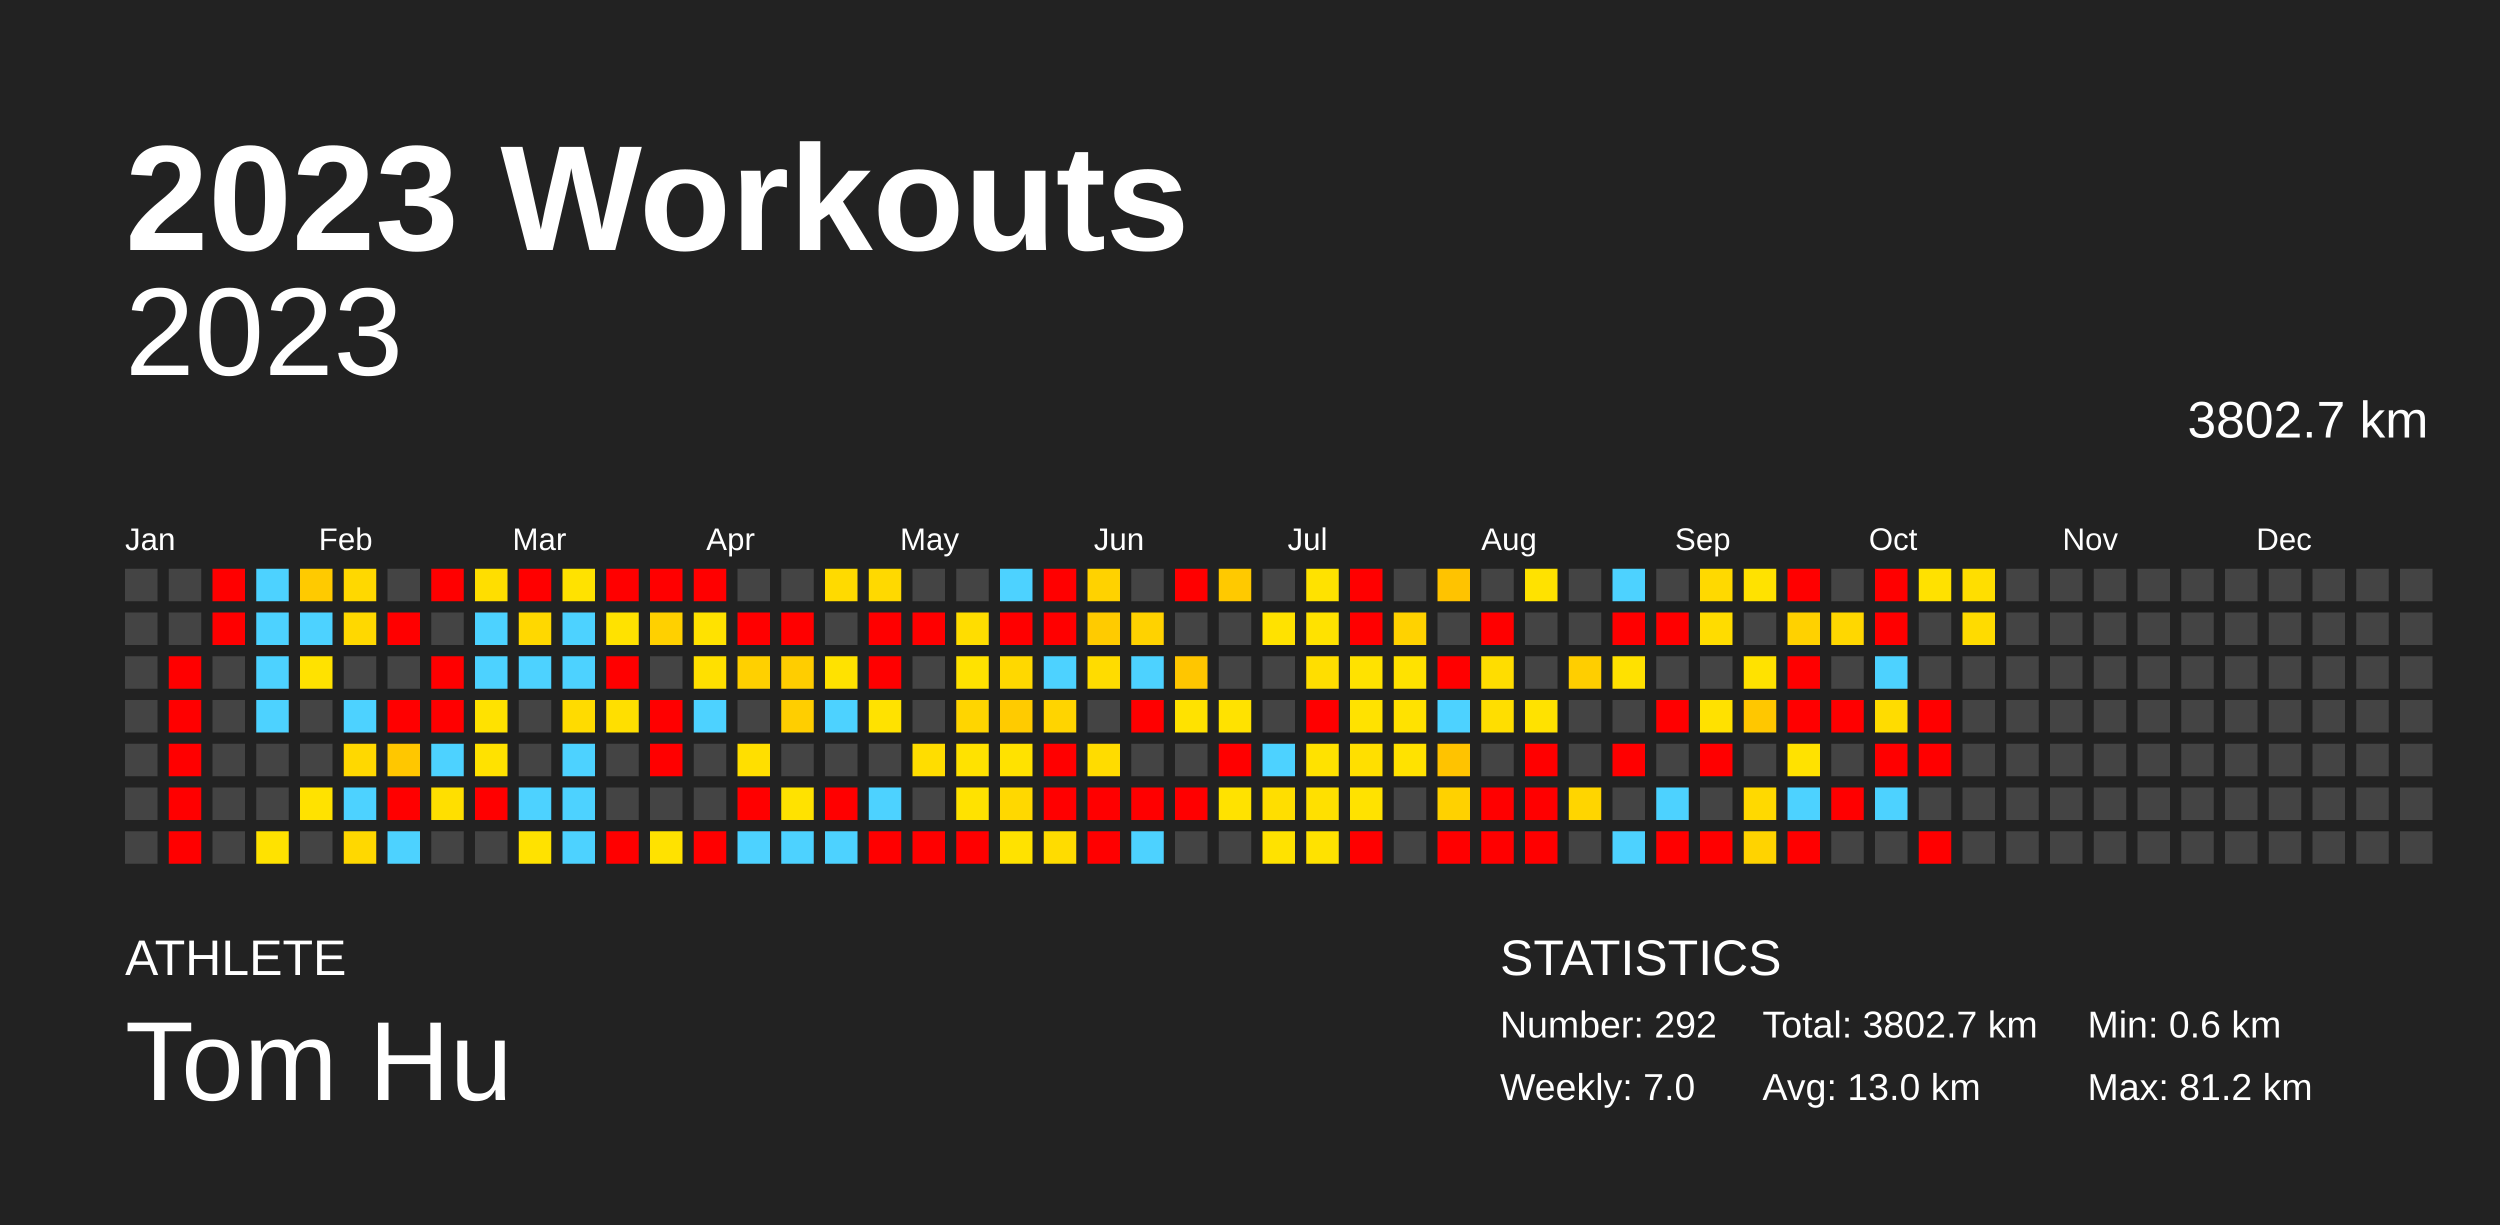
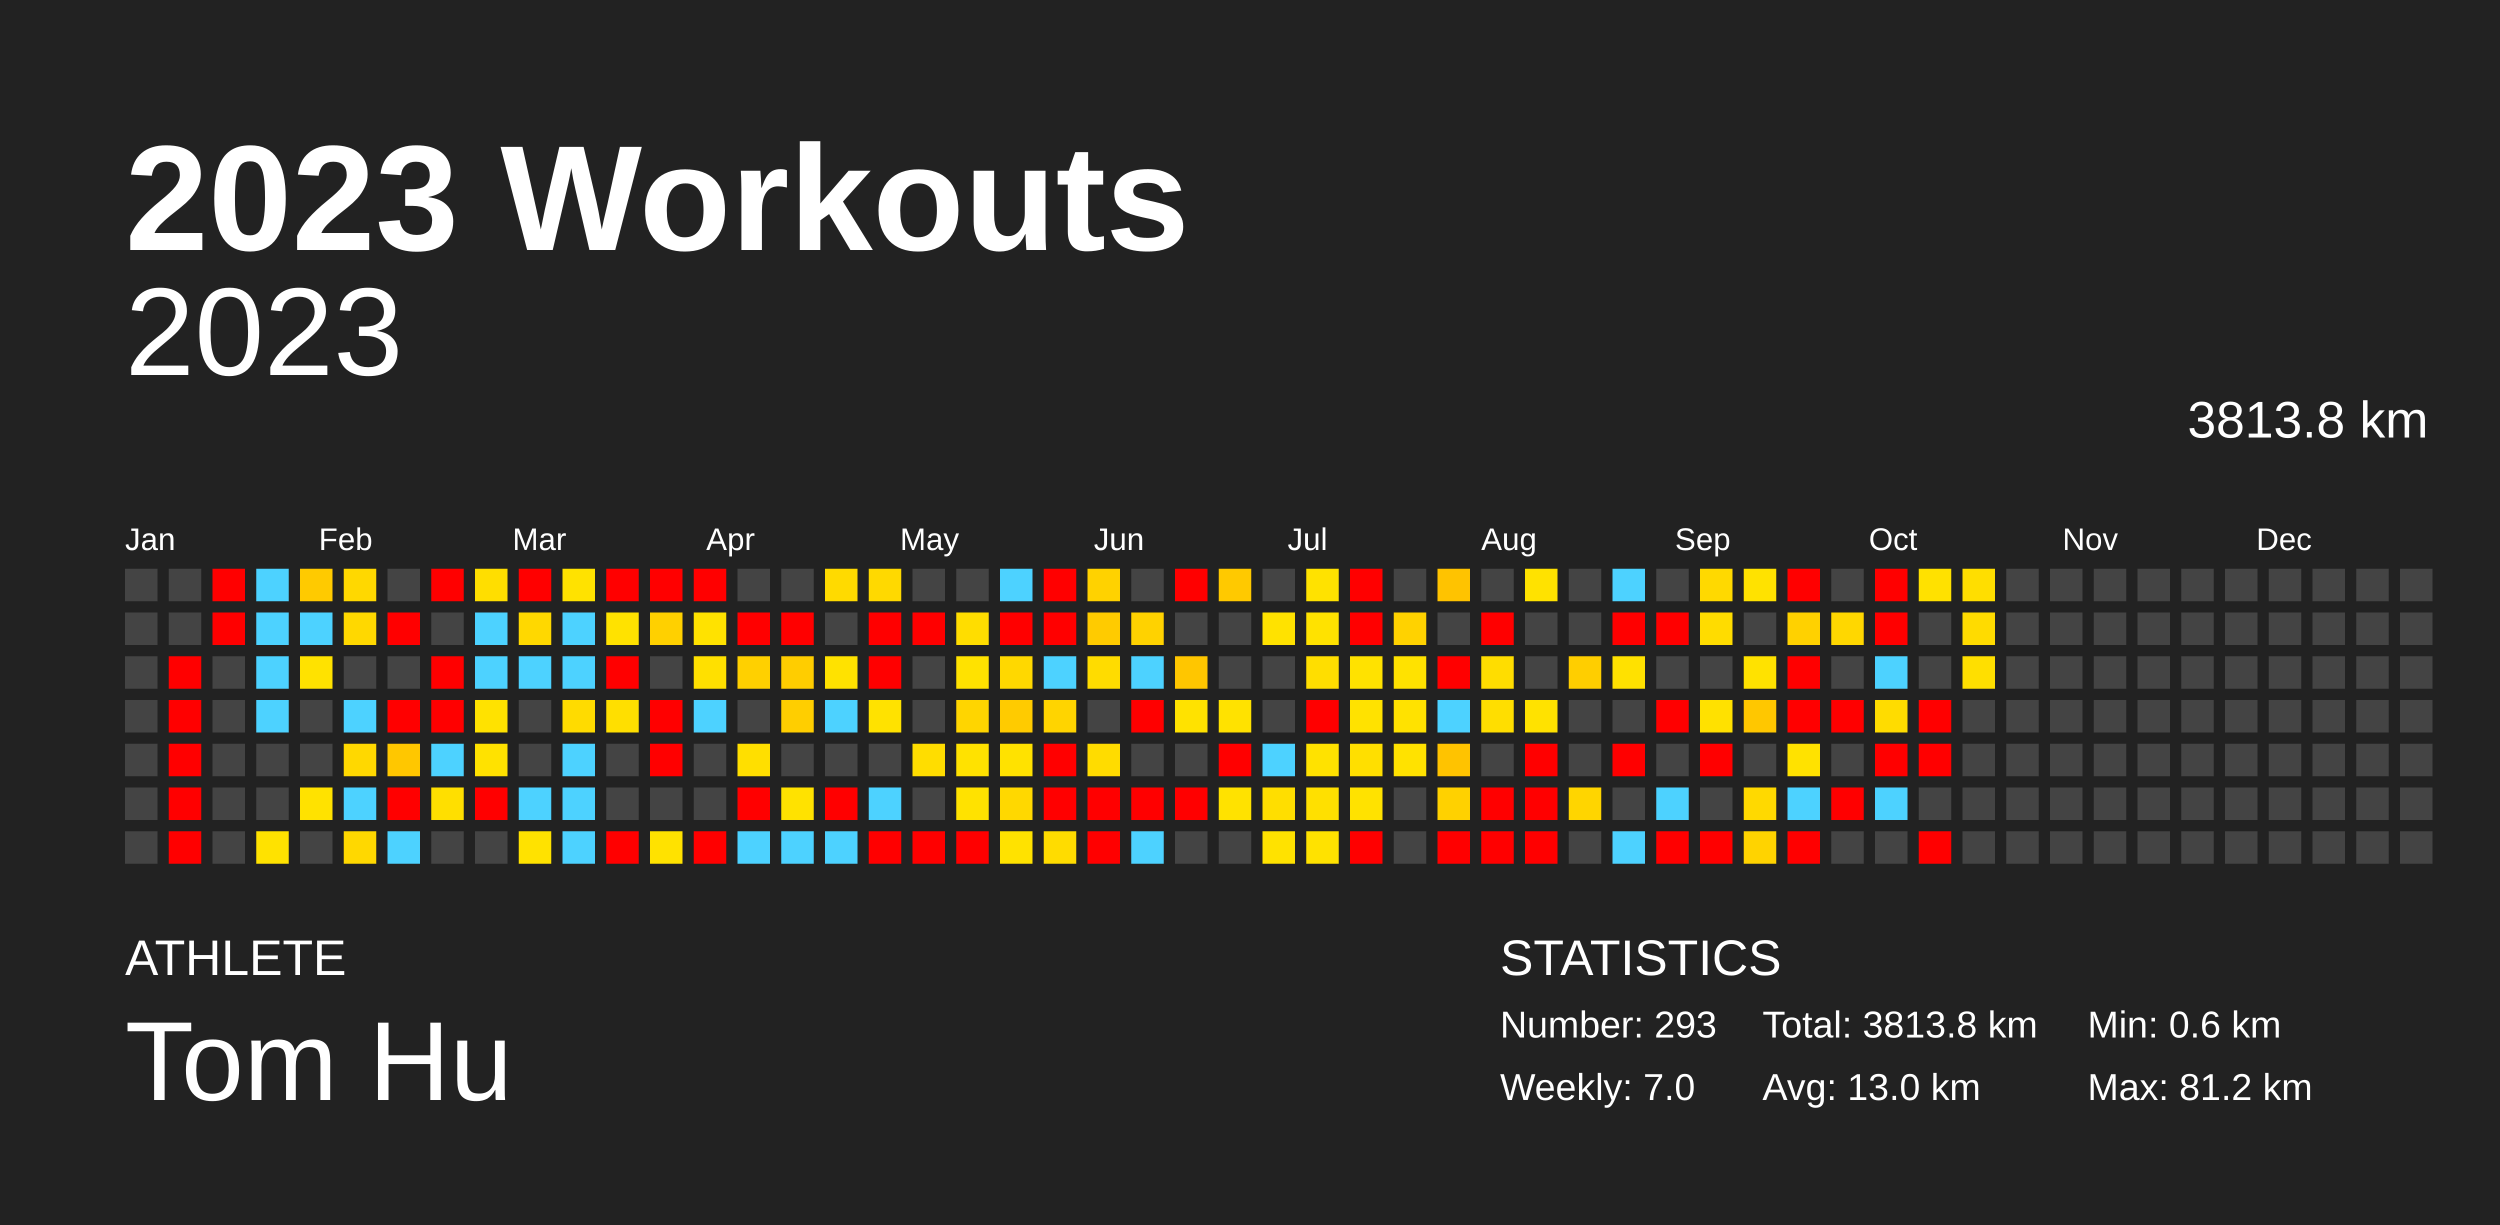
<svg xmlns="http://www.w3.org/2000/svg" baseProfile="full" height="98mm" version="1.1" viewBox="0,0,200,98" width="200mm">
  <defs />
  <rect fill="#222222" height="98" width="200" x="0" y="0" />
  <text fill="#FFFFFF" style="font-size:12px; font-family:Arial; font-weight:bold;" x="10" y="20">2023 Workouts</text>
  <text fill="#FFFFFF" style="font-size:4px; font-family:Arial" x="10" y="78">ATHLETE</text>
  <text fill="#FFFFFF" style="font-size:9px; font-family:Arial" x="10" y="88">Tom Hu</text>
  <text fill="#FFFFFF" style="font-size:4px; font-family:Arial" x="120" y="78">STATISTICS</text>
-   <text fill="#FFFFFF" style="font-size:3px; font-family:Arial" x="120" y="83">Number: 292</text>
+   <text fill="#FFFFFF" style="font-size:3px; font-family:Arial" x="120" y="83">Number: 293</text>
  <text fill="#FFFFFF" style="font-size:3px; font-family:Arial" x="120" y="88">Weekly: 7.0</text>
-   <text fill="#FFFFFF" style="font-size:3px; font-family:Arial" x="141" y="83">Total: 3802.7 km</text>
+   <text fill="#FFFFFF" style="font-size:3px; font-family:Arial" x="141" y="83">Total: 3813.8 km</text>
  <text fill="#FFFFFF" style="font-size:3px; font-family:Arial" x="141" y="88">Avg: 13.0 km</text>
  <text fill="#FFFFFF" style="font-size:3px; font-family:Arial" x="167" y="83">Min: 0.6 km</text>
  <text fill="#FFFFFF" style="font-size:3px; font-family:Arial" x="167" y="88">Max: 81.2 km</text>
  <text alignment-baseline="hanging" fill="#FFFFFF" style="font-size:10.0px; font-family:Arial;" x="10" y="30">2023</text>
-   <text alignment-baseline="hanging" fill="#FFFFFF" style="font-size:4.125px; font-family:Arial;" x="175" y="35">3802.7 km</text>
+   <text alignment-baseline="hanging" fill="#FFFFFF" style="font-size:4.125px; font-family:Arial;" x="175" y="35">3813.8 km</text>
  <text fill="#FFFFFF" style="font-size:2.5px; font-family:Arial" x="10.0" y="44">Jan</text>
  <text fill="#FFFFFF" style="font-size:2.5px; font-family:Arial" x="25.5" y="44">Feb</text>
  <text fill="#FFFFFF" style="font-size:2.5px; font-family:Arial" x="41.0" y="44">Mar</text>
  <text fill="#FFFFFF" style="font-size:2.5px; font-family:Arial" x="56.5" y="44">Apr</text>
  <text fill="#FFFFFF" style="font-size:2.5px; font-family:Arial" x="72.0" y="44">May</text>
  <text fill="#FFFFFF" style="font-size:2.5px; font-family:Arial" x="87.5" y="44">Jun</text>
  <text fill="#FFFFFF" style="font-size:2.5px; font-family:Arial" x="103.0" y="44">Jul</text>
  <text fill="#FFFFFF" style="font-size:2.5px; font-family:Arial" x="118.5" y="44">Aug</text>
  <text fill="#FFFFFF" style="font-size:2.5px; font-family:Arial" x="134.0" y="44">Sep</text>
  <text fill="#FFFFFF" style="font-size:2.5px; font-family:Arial" x="149.5" y="44">Oct</text>
  <text fill="#FFFFFF" style="font-size:2.5px; font-family:Arial" x="165.0" y="44">Nov</text>
  <text fill="#FFFFFF" style="font-size:2.5px; font-family:Arial" x="180.5" y="44">Dec</text>
  <rect fill="#444444" height="2.6" width="2.6" x="10.0" y="45.5" />
  <rect fill="#444444" height="2.6" width="2.6" x="10.0" y="49.0" />
  <rect fill="#444444" height="2.6" width="2.6" x="10.0" y="52.5" />
  <rect fill="#444444" height="2.6" width="2.6" x="10.0" y="56.0" />
  <rect fill="#444444" height="2.6" width="2.6" x="10.0" y="59.5" />
  <rect fill="#444444" height="2.6" width="2.6" x="10.0" y="63.0" />
  <rect fill="#444444" height="2.6" width="2.6" x="10.0" y="66.5" />
  <rect fill="#444444" height="2.6" width="2.6" x="13.5" y="45.5" />
  <rect fill="#444444" height="2.6" width="2.6" x="13.5" y="49.0" />
  <rect fill="red" height="2.6" width="2.6" x="13.5" y="52.5" />
  <rect fill="red" height="2.6" width="2.6" x="13.5" y="56.0" />
  <rect fill="red" height="2.6" width="2.6" x="13.5" y="59.5" />
  <rect fill="red" height="2.6" width="2.6" x="13.5" y="63.0" />
  <rect fill="red" height="2.6" width="2.6" x="13.5" y="66.5" />
  <rect fill="red" height="2.6" width="2.6" x="17.0" y="45.5" />
  <rect fill="red" height="2.6" width="2.6" x="17.0" y="49.0" />
  <rect fill="#444444" height="2.6" width="2.6" x="17.0" y="52.5" />
  <rect fill="#444444" height="2.6" width="2.6" x="17.0" y="56.0" />
  <rect fill="#444444" height="2.6" width="2.6" x="17.0" y="59.5" />
  <rect fill="#444444" height="2.6" width="2.6" x="17.0" y="63.0" />
  <rect fill="#444444" height="2.6" width="2.6" x="17.0" y="66.5" />
  <rect fill="#4dd2ff" height="2.6" width="2.6" x="20.5" y="45.5" />
  <rect fill="#4dd2ff" height="2.6" width="2.6" x="20.5" y="49.0" />
  <rect fill="#4dd2ff" height="2.6" width="2.6" x="20.5" y="52.5" />
  <rect fill="#4dd2ff" height="2.6" width="2.6" x="20.5" y="56.0" />
  <rect fill="#444444" height="2.6" width="2.6" x="20.5" y="59.5" />
  <rect fill="#444444" height="2.6" width="2.6" x="20.5" y="63.0" />
  <rect fill="#ffe200" height="2.6" width="2.6" x="20.5" y="66.5" />
  <rect fill="#ffca00" height="2.6" width="2.6" x="24.0" y="45.5" />
  <rect fill="#4dd2ff" height="2.6" width="2.6" x="24.0" y="49.0" />
  <rect fill="#ffe200" height="2.6" width="2.6" x="24.0" y="52.5" />
  <rect fill="#444444" height="2.6" width="2.6" x="24.0" y="56.0" />
  <rect fill="#444444" height="2.6" width="2.6" x="24.0" y="59.5" />
  <rect fill="#ffe200" height="2.6" width="2.6" x="24.0" y="63.0" />
  <rect fill="#444444" height="2.6" width="2.6" x="24.0" y="66.5" />
  <rect fill="#ffd800" height="2.6" width="2.6" x="27.5" y="45.5" />
  <rect fill="#ffd800" height="2.6" width="2.6" x="27.5" y="49.0" />
  <rect fill="#444444" height="2.6" width="2.6" x="27.5" y="52.5" />
  <rect fill="#4dd2ff" height="2.6" width="2.6" x="27.5" y="56.0" />
  <rect fill="#ffd800" height="2.6" width="2.6" x="27.5" y="59.5" />
  <rect fill="#4dd2ff" height="2.6" width="2.6" x="27.5" y="63.0" />
  <rect fill="#ffd800" height="2.6" width="2.6" x="27.5" y="66.5" />
  <rect fill="#444444" height="2.6" width="2.6" x="31.0" y="45.5" />
  <rect fill="red" height="2.6" width="2.6" x="31.0" y="49.0" />
  <rect fill="#444444" height="2.6" width="2.6" x="31.0" y="52.5" />
  <rect fill="red" height="2.6" width="2.6" x="31.0" y="56.0" />
  <rect fill="#ffc700" height="2.6" width="2.6" x="31.0" y="59.5" />
  <rect fill="red" height="2.6" width="2.6" x="31.0" y="63.0" />
  <rect fill="#4dd2ff" height="2.6" width="2.6" x="31.0" y="66.5" />
  <rect fill="red" height="2.6" width="2.6" x="34.5" y="45.5" />
  <rect fill="#444444" height="2.6" width="2.6" x="34.5" y="49.0" />
  <rect fill="red" height="2.6" width="2.6" x="34.5" y="52.5" />
  <rect fill="red" height="2.6" width="2.6" x="34.5" y="56.0" />
  <rect fill="#4dd2ff" height="2.6" width="2.6" x="34.5" y="59.5" />
  <rect fill="#ffdf00" height="2.6" width="2.6" x="34.5" y="63.0" />
  <rect fill="#444444" height="2.6" width="2.6" x="34.5" y="66.5" />
  <rect fill="#ffde00" height="2.6" width="2.6" x="38.0" y="45.5" />
  <rect fill="#4dd2ff" height="2.6" width="2.6" x="38.0" y="49.0" />
  <rect fill="#4dd2ff" height="2.6" width="2.6" x="38.0" y="52.5" />
  <rect fill="#ffe200" height="2.6" width="2.6" x="38.0" y="56.0" />
  <rect fill="#ffe200" height="2.6" width="2.6" x="38.0" y="59.5" />
  <rect fill="red" height="2.6" width="2.6" x="38.0" y="63.0" />
  <rect fill="#444444" height="2.6" width="2.6" x="38.0" y="66.5" />
  <rect fill="red" height="2.6" width="2.6" x="41.5" y="45.5" />
  <rect fill="#ffd800" height="2.6" width="2.6" x="41.5" y="49.0" />
  <rect fill="#4dd2ff" height="2.6" width="2.6" x="41.5" y="52.5" />
  <rect fill="#444444" height="2.6" width="2.6" x="41.5" y="56.0" />
  <rect fill="#444444" height="2.6" width="2.6" x="41.5" y="59.5" />
  <rect fill="#4dd2ff" height="2.6" width="2.6" x="41.5" y="63.0" />
  <rect fill="#ffe200" height="2.6" width="2.6" x="41.5" y="66.5" />
  <rect fill="#ffe200" height="2.6" width="2.6" x="45.0" y="45.5" />
  <rect fill="#4dd2ff" height="2.6" width="2.6" x="45.0" y="49.0" />
  <rect fill="#4dd2ff" height="2.6" width="2.6" x="45.0" y="52.5" />
  <rect fill="#ffdb00" height="2.6" width="2.6" x="45.0" y="56.0" />
  <rect fill="#4dd2ff" height="2.6" width="2.6" x="45.0" y="59.5" />
  <rect fill="#4dd2ff" height="2.6" width="2.6" x="45.0" y="63.0" />
  <rect fill="#4dd2ff" height="2.6" width="2.6" x="45.0" y="66.5" />
  <rect fill="red" height="2.6" width="2.6" x="48.5" y="45.5" />
  <rect fill="#ffe200" height="2.6" width="2.6" x="48.5" y="49.0" />
  <rect fill="red" height="2.6" width="2.6" x="48.5" y="52.5" />
  <rect fill="#ffdf00" height="2.6" width="2.6" x="48.5" y="56.0" />
  <rect fill="#444444" height="2.6" width="2.6" x="48.5" y="59.5" />
  <rect fill="#444444" height="2.6" width="2.6" x="48.5" y="63.0" />
  <rect fill="red" height="2.6" width="2.6" x="48.5" y="66.5" />
  <rect fill="red" height="2.6" width="2.6" x="52.0" y="45.5" />
  <rect fill="#ffd000" height="2.6" width="2.6" x="52.0" y="49.0" />
  <rect fill="#444444" height="2.6" width="2.6" x="52.0" y="52.5" />
  <rect fill="red" height="2.6" width="2.6" x="52.0" y="56.0" />
  <rect fill="red" height="2.6" width="2.6" x="52.0" y="59.5" />
  <rect fill="#444444" height="2.6" width="2.6" x="52.0" y="63.0" />
  <rect fill="#ffe200" height="2.6" width="2.6" x="52.0" y="66.5" />
  <rect fill="red" height="2.6" width="2.6" x="55.5" y="45.5" />
  <rect fill="#ffe200" height="2.6" width="2.6" x="55.5" y="49.0" />
  <rect fill="#ffe000" height="2.6" width="2.6" x="55.5" y="52.5" />
  <rect fill="#4dd2ff" height="2.6" width="2.6" x="55.5" y="56.0" />
  <rect fill="#444444" height="2.6" width="2.6" x="55.5" y="59.5" />
  <rect fill="#444444" height="2.6" width="2.6" x="55.5" y="63.0" />
  <rect fill="red" height="2.6" width="2.6" x="55.5" y="66.5" />
  <rect fill="#444444" height="2.6" width="2.6" x="59.0" y="45.5" />
  <rect fill="red" height="2.6" width="2.6" x="59.0" y="49.0" />
  <rect fill="#ffd000" height="2.6" width="2.6" x="59.0" y="52.5" />
  <rect fill="#444444" height="2.6" width="2.6" x="59.0" y="56.0" />
  <rect fill="#ffdf00" height="2.6" width="2.6" x="59.0" y="59.5" />
  <rect fill="red" height="2.6" width="2.6" x="59.0" y="63.0" />
  <rect fill="#4dd2ff" height="2.6" width="2.6" x="59.0" y="66.5" />
  <rect fill="#444444" height="2.6" width="2.6" x="62.5" y="45.5" />
  <rect fill="red" height="2.6" width="2.6" x="62.5" y="49.0" />
  <rect fill="#ffcd00" height="2.6" width="2.6" x="62.5" y="52.5" />
  <rect fill="#ffce00" height="2.6" width="2.6" x="62.5" y="56.0" />
  <rect fill="#444444" height="2.6" width="2.6" x="62.5" y="59.5" />
  <rect fill="#ffe200" height="2.6" width="2.6" x="62.5" y="63.0" />
  <rect fill="#4dd2ff" height="2.6" width="2.6" x="62.5" y="66.5" />
  <rect fill="#ffda00" height="2.6" width="2.6" x="66.0" y="45.5" />
  <rect fill="#444444" height="2.6" width="2.6" x="66.0" y="49.0" />
  <rect fill="#ffe200" height="2.6" width="2.6" x="66.0" y="52.5" />
  <rect fill="#4dd2ff" height="2.6" width="2.6" x="66.0" y="56.0" />
  <rect fill="#444444" height="2.6" width="2.6" x="66.0" y="59.5" />
  <rect fill="red" height="2.6" width="2.6" x="66.0" y="63.0" />
  <rect fill="#4dd2ff" height="2.6" width="2.6" x="66.0" y="66.5" />
  <rect fill="#ffd900" height="2.6" width="2.6" x="69.5" y="45.5" />
  <rect fill="red" height="2.6" width="2.6" x="69.5" y="49.0" />
  <rect fill="red" height="2.6" width="2.6" x="69.5" y="52.5" />
  <rect fill="#ffe200" height="2.6" width="2.6" x="69.5" y="56.0" />
  <rect fill="#444444" height="2.6" width="2.6" x="69.5" y="59.5" />
  <rect fill="#4dd2ff" height="2.6" width="2.6" x="69.5" y="63.0" />
  <rect fill="red" height="2.6" width="2.6" x="69.5" y="66.5" />
  <rect fill="#444444" height="2.6" width="2.6" x="73.0" y="45.5" />
  <rect fill="red" height="2.6" width="2.6" x="73.0" y="49.0" />
  <rect fill="#444444" height="2.6" width="2.6" x="73.0" y="52.5" />
  <rect fill="#444444" height="2.6" width="2.6" x="73.0" y="56.0" />
  <rect fill="#ffdd00" height="2.6" width="2.6" x="73.0" y="59.5" />
  <rect fill="#444444" height="2.6" width="2.6" x="73.0" y="63.0" />
  <rect fill="red" height="2.6" width="2.6" x="73.0" y="66.5" />
  <rect fill="#444444" height="2.6" width="2.6" x="76.5" y="45.5" />
  <rect fill="#ffdd00" height="2.6" width="2.6" x="76.5" y="49.0" />
  <rect fill="#ffe200" height="2.6" width="2.6" x="76.5" y="52.5" />
  <rect fill="#ffd500" height="2.6" width="2.6" x="76.5" y="56.0" />
  <rect fill="#ffe200" height="2.6" width="2.6" x="76.5" y="59.5" />
  <rect fill="#ffe200" height="2.6" width="2.6" x="76.5" y="63.0" />
  <rect fill="red" height="2.6" width="2.6" x="76.5" y="66.5" />
  <rect fill="#4dd2ff" height="2.6" width="2.6" x="80.0" y="45.5" />
  <rect fill="red" height="2.6" width="2.6" x="80.0" y="49.0" />
  <rect fill="#ffd800" height="2.6" width="2.6" x="80.0" y="52.5" />
  <rect fill="#ffcb00" height="2.6" width="2.6" x="80.0" y="56.0" />
  <rect fill="#ffe200" height="2.6" width="2.6" x="80.0" y="59.5" />
  <rect fill="#ffd800" height="2.6" width="2.6" x="80.0" y="63.0" />
  <rect fill="#ffe200" height="2.6" width="2.6" x="80.0" y="66.5" />
  <rect fill="red" height="2.6" width="2.6" x="83.5" y="45.5" />
  <rect fill="red" height="2.6" width="2.6" x="83.5" y="49.0" />
  <rect fill="#4dd2ff" height="2.6" width="2.6" x="83.5" y="52.5" />
  <rect fill="#ffd400" height="2.6" width="2.6" x="83.5" y="56.0" />
  <rect fill="red" height="2.6" width="2.6" x="83.5" y="59.5" />
  <rect fill="red" height="2.6" width="2.6" x="83.5" y="63.0" />
  <rect fill="#ffdc00" height="2.6" width="2.6" x="83.5" y="66.5" />
  <rect fill="#ffd200" height="2.6" width="2.6" x="87.0" y="45.5" />
  <rect fill="#ffcb00" height="2.6" width="2.6" x="87.0" y="49.0" />
  <rect fill="#ffdc00" height="2.6" width="2.6" x="87.0" y="52.5" />
  <rect fill="#444444" height="2.6" width="2.6" x="87.0" y="56.0" />
  <rect fill="#ffdc00" height="2.6" width="2.6" x="87.0" y="59.5" />
  <rect fill="red" height="2.6" width="2.6" x="87.0" y="63.0" />
  <rect fill="red" height="2.6" width="2.6" x="87.0" y="66.5" />
  <rect fill="#444444" height="2.6" width="2.6" x="90.5" y="45.5" />
  <rect fill="#ffd200" height="2.6" width="2.6" x="90.5" y="49.0" />
  <rect fill="#4dd2ff" height="2.6" width="2.6" x="90.5" y="52.5" />
  <rect fill="red" height="2.6" width="2.6" x="90.5" y="56.0" />
  <rect fill="#444444" height="2.6" width="2.6" x="90.5" y="59.5" />
  <rect fill="red" height="2.6" width="2.6" x="90.5" y="63.0" />
  <rect fill="#4dd2ff" height="2.6" width="2.6" x="90.5" y="66.5" />
  <rect fill="red" height="2.6" width="2.6" x="94.0" y="45.5" />
  <rect fill="#444444" height="2.6" width="2.6" x="94.0" y="49.0" />
  <rect fill="#ffc600" height="2.6" width="2.6" x="94.0" y="52.5" />
  <rect fill="#ffe200" height="2.6" width="2.6" x="94.0" y="56.0" />
  <rect fill="#444444" height="2.6" width="2.6" x="94.0" y="59.5" />
  <rect fill="red" height="2.6" width="2.6" x="94.0" y="63.0" />
  <rect fill="#444444" height="2.6" width="2.6" x="94.0" y="66.5" />
  <rect fill="#ffc900" height="2.6" width="2.6" x="97.5" y="45.5" />
  <rect fill="#444444" height="2.6" width="2.6" x="97.5" y="49.0" />
  <rect fill="#444444" height="2.6" width="2.6" x="97.5" y="52.5" />
  <rect fill="#ffe200" height="2.6" width="2.6" x="97.5" y="56.0" />
  <rect fill="red" height="2.6" width="2.6" x="97.5" y="59.5" />
  <rect fill="#ffe200" height="2.6" width="2.6" x="97.5" y="63.0" />
  <rect fill="#444444" height="2.6" width="2.6" x="97.5" y="66.5" />
  <rect fill="#444444" height="2.6" width="2.6" x="101.0" y="45.5" />
  <rect fill="#ffe200" height="2.6" width="2.6" x="101.0" y="49.0" />
  <rect fill="#444444" height="2.6" width="2.6" x="101.0" y="52.5" />
  <rect fill="#444444" height="2.6" width="2.6" x="101.0" y="56.0" />
  <rect fill="#4dd2ff" height="2.6" width="2.6" x="101.0" y="59.5" />
  <rect fill="#ffde00" height="2.6" width="2.6" x="101.0" y="63.0" />
  <rect fill="#ffe200" height="2.6" width="2.6" x="101.0" y="66.5" />
  <rect fill="#ffe200" height="2.6" width="2.6" x="104.5" y="45.5" />
  <rect fill="#ffe200" height="2.6" width="2.6" x="104.5" y="49.0" />
  <rect fill="#ffde00" height="2.6" width="2.6" x="104.5" y="52.5" />
  <rect fill="red" height="2.6" width="2.6" x="104.5" y="56.0" />
  <rect fill="#ffe200" height="2.6" width="2.6" x="104.5" y="59.5" />
  <rect fill="#ffe000" height="2.6" width="2.6" x="104.5" y="63.0" />
  <rect fill="#ffe200" height="2.6" width="2.6" x="104.5" y="66.5" />
  <rect fill="red" height="2.6" width="2.6" x="108.0" y="45.5" />
  <rect fill="red" height="2.6" width="2.6" x="108.0" y="49.0" />
  <rect fill="#ffe200" height="2.6" width="2.6" x="108.0" y="52.5" />
  <rect fill="#ffe200" height="2.6" width="2.6" x="108.0" y="56.0" />
  <rect fill="#ffdf00" height="2.6" width="2.6" x="108.0" y="59.5" />
  <rect fill="#ffe200" height="2.6" width="2.6" x="108.0" y="63.0" />
  <rect fill="red" height="2.6" width="2.6" x="108.0" y="66.5" />
  <rect fill="#444444" height="2.6" width="2.6" x="111.5" y="45.5" />
  <rect fill="#ffd200" height="2.6" width="2.6" x="111.5" y="49.0" />
  <rect fill="#ffe200" height="2.6" width="2.6" x="111.5" y="52.5" />
  <rect fill="#ffe200" height="2.6" width="2.6" x="111.5" y="56.0" />
  <rect fill="#ffe200" height="2.6" width="2.6" x="111.5" y="59.5" />
  <rect fill="#444444" height="2.6" width="2.6" x="111.5" y="63.0" />
  <rect fill="#444444" height="2.6" width="2.6" x="111.5" y="66.5" />
  <rect fill="#ffc300" height="2.6" width="2.6" x="115.0" y="45.5" />
  <rect fill="#444444" height="2.6" width="2.6" x="115.0" y="49.0" />
  <rect fill="red" height="2.6" width="2.6" x="115.0" y="52.5" />
  <rect fill="#4dd2ff" height="2.6" width="2.6" x="115.0" y="56.0" />
  <rect fill="#ffc300" height="2.6" width="2.6" x="115.0" y="59.5" />
  <rect fill="#ffd100" height="2.6" width="2.6" x="115.0" y="63.0" />
  <rect fill="red" height="2.6" width="2.6" x="115.0" y="66.5" />
  <rect fill="#444444" height="2.6" width="2.6" x="118.5" y="45.5" />
  <rect fill="red" height="2.6" width="2.6" x="118.5" y="49.0" />
  <rect fill="#ffdd00" height="2.6" width="2.6" x="118.5" y="52.5" />
  <rect fill="#ffde00" height="2.6" width="2.6" x="118.5" y="56.0" />
  <rect fill="#444444" height="2.6" width="2.6" x="118.5" y="59.5" />
  <rect fill="red" height="2.6" width="2.6" x="118.5" y="63.0" />
  <rect fill="red" height="2.6" width="2.6" x="118.5" y="66.5" />
  <rect fill="#ffe200" height="2.6" width="2.6" x="122.0" y="45.5" />
  <rect fill="#444444" height="2.6" width="2.6" x="122.0" y="49.0" />
  <rect fill="#444444" height="2.6" width="2.6" x="122.0" y="52.5" />
  <rect fill="#ffe200" height="2.6" width="2.6" x="122.0" y="56.0" />
  <rect fill="red" height="2.6" width="2.6" x="122.0" y="59.5" />
  <rect fill="red" height="2.6" width="2.6" x="122.0" y="63.0" />
  <rect fill="red" height="2.6" width="2.6" x="122.0" y="66.5" />
  <rect fill="#444444" height="2.6" width="2.6" x="125.5" y="45.5" />
  <rect fill="#444444" height="2.6" width="2.6" x="125.5" y="49.0" />
  <rect fill="#ffce00" height="2.6" width="2.6" x="125.5" y="52.5" />
  <rect fill="#444444" height="2.6" width="2.6" x="125.5" y="56.0" />
  <rect fill="#444444" height="2.6" width="2.6" x="125.5" y="59.5" />
  <rect fill="#ffd500" height="2.6" width="2.6" x="125.5" y="63.0" />
  <rect fill="#444444" height="2.6" width="2.6" x="125.5" y="66.5" />
  <rect fill="#4dd2ff" height="2.6" width="2.6" x="129.0" y="45.5" />
  <rect fill="red" height="2.6" width="2.6" x="129.0" y="49.0" />
  <rect fill="#ffe100" height="2.6" width="2.6" x="129.0" y="52.5" />
  <rect fill="#444444" height="2.6" width="2.6" x="129.0" y="56.0" />
  <rect fill="red" height="2.6" width="2.6" x="129.0" y="59.5" />
  <rect fill="#444444" height="2.6" width="2.6" x="129.0" y="63.0" />
  <rect fill="#4dd2ff" height="2.6" width="2.6" x="129.0" y="66.5" />
  <rect fill="#444444" height="2.6" width="2.6" x="132.5" y="45.5" />
  <rect fill="red" height="2.6" width="2.6" x="132.5" y="49.0" />
  <rect fill="#444444" height="2.6" width="2.6" x="132.5" y="52.5" />
  <rect fill="red" height="2.6" width="2.6" x="132.5" y="56.0" />
  <rect fill="#444444" height="2.6" width="2.6" x="132.5" y="59.5" />
  <rect fill="#4dd2ff" height="2.6" width="2.6" x="132.5" y="63.0" />
  <rect fill="red" height="2.6" width="2.6" x="132.5" y="66.5" />
  <rect fill="#ffd900" height="2.6" width="2.6" x="136.0" y="45.5" />
  <rect fill="#ffdc00" height="2.6" width="2.6" x="136.0" y="49.0" />
  <rect fill="#444444" height="2.6" width="2.6" x="136.0" y="52.5" />
  <rect fill="#ffe100" height="2.6" width="2.6" x="136.0" y="56.0" />
  <rect fill="red" height="2.6" width="2.6" x="136.0" y="59.5" />
  <rect fill="#444444" height="2.6" width="2.6" x="136.0" y="63.0" />
  <rect fill="red" height="2.6" width="2.6" x="136.0" y="66.5" />
  <rect fill="#ffe200" height="2.6" width="2.6" x="139.5" y="45.5" />
  <rect fill="#444444" height="2.6" width="2.6" x="139.5" y="49.0" />
  <rect fill="#ffe200" height="2.6" width="2.6" x="139.5" y="52.5" />
  <rect fill="#ffc700" height="2.6" width="2.6" x="139.5" y="56.0" />
  <rect fill="#444444" height="2.6" width="2.6" x="139.5" y="59.5" />
  <rect fill="#ffd900" height="2.6" width="2.6" x="139.5" y="63.0" />
  <rect fill="#ffd300" height="2.6" width="2.6" x="139.5" y="66.5" />
  <rect fill="red" height="2.6" width="2.6" x="143.0" y="45.5" />
  <rect fill="#ffd100" height="2.6" width="2.6" x="143.0" y="49.0" />
  <rect fill="red" height="2.6" width="2.6" x="143.0" y="52.5" />
  <rect fill="red" height="2.6" width="2.6" x="143.0" y="56.0" />
  <rect fill="#ffe200" height="2.6" width="2.6" x="143.0" y="59.5" />
  <rect fill="#4dd2ff" height="2.6" width="2.6" x="143.0" y="63.0" />
  <rect fill="red" height="2.6" width="2.6" x="143.0" y="66.5" />
  <rect fill="#444444" height="2.6" width="2.6" x="146.5" y="45.5" />
  <rect fill="#ffd700" height="2.6" width="2.6" x="146.5" y="49.0" />
  <rect fill="#444444" height="2.6" width="2.6" x="146.5" y="52.5" />
  <rect fill="red" height="2.6" width="2.6" x="146.5" y="56.0" />
  <rect fill="#444444" height="2.6" width="2.6" x="146.5" y="59.5" />
  <rect fill="red" height="2.6" width="2.6" x="146.5" y="63.0" />
  <rect fill="#444444" height="2.6" width="2.6" x="146.5" y="66.5" />
  <rect fill="red" height="2.6" width="2.6" x="150.0" y="45.5" />
  <rect fill="red" height="2.6" width="2.6" x="150.0" y="49.0" />
  <rect fill="#4dd2ff" height="2.6" width="2.6" x="150.0" y="52.5" />
  <rect fill="#ffdc00" height="2.6" width="2.6" x="150.0" y="56.0" />
  <rect fill="red" height="2.6" width="2.6" x="150.0" y="59.5" />
  <rect fill="#4dd2ff" height="2.6" width="2.6" x="150.0" y="63.0" />
  <rect fill="#444444" height="2.6" width="2.6" x="150.0" y="66.5" />
  <rect fill="#ffe100" height="2.6" width="2.6" x="153.5" y="45.5" />
  <rect fill="#444444" height="2.6" width="2.6" x="153.5" y="49.0" />
  <rect fill="#444444" height="2.6" width="2.6" x="153.5" y="52.5" />
  <rect fill="red" height="2.6" width="2.6" x="153.5" y="56.0" />
  <rect fill="red" height="2.6" width="2.6" x="153.5" y="59.5" />
  <rect fill="#444444" height="2.6" width="2.6" x="153.5" y="63.0" />
  <rect fill="red" height="2.6" width="2.6" x="153.5" y="66.5" />
  <rect fill="#ffde00" height="2.6" width="2.6" x="157.0" y="45.5" />
  <rect fill="#ffdb00" height="2.6" width="2.6" x="157.0" y="49.0" />
-   <rect fill="#444444" height="2.6" width="2.6" x="157.0" y="52.5" />
+   <rect fill="#ffdf00" height="2.6" width="2.6" x="157.0" y="52.5" />
  <rect fill="#444444" height="2.6" width="2.6" x="157.0" y="56.0" />
  <rect fill="#444444" height="2.6" width="2.6" x="157.0" y="59.5" />
  <rect fill="#444444" height="2.6" width="2.6" x="157.0" y="63.0" />
  <rect fill="#444444" height="2.6" width="2.6" x="157.0" y="66.5" />
  <rect fill="#444444" height="2.6" width="2.6" x="160.5" y="45.5" />
  <rect fill="#444444" height="2.6" width="2.6" x="160.5" y="49.0" />
  <rect fill="#444444" height="2.6" width="2.6" x="160.5" y="52.5" />
  <rect fill="#444444" height="2.6" width="2.6" x="160.5" y="56.0" />
  <rect fill="#444444" height="2.6" width="2.6" x="160.5" y="59.5" />
  <rect fill="#444444" height="2.6" width="2.6" x="160.5" y="63.0" />
  <rect fill="#444444" height="2.6" width="2.6" x="160.5" y="66.5" />
  <rect fill="#444444" height="2.6" width="2.6" x="164.0" y="45.5" />
  <rect fill="#444444" height="2.6" width="2.6" x="164.0" y="49.0" />
  <rect fill="#444444" height="2.6" width="2.6" x="164.0" y="52.5" />
  <rect fill="#444444" height="2.6" width="2.6" x="164.0" y="56.0" />
  <rect fill="#444444" height="2.6" width="2.6" x="164.0" y="59.5" />
  <rect fill="#444444" height="2.6" width="2.6" x="164.0" y="63.0" />
  <rect fill="#444444" height="2.6" width="2.6" x="164.0" y="66.5" />
  <rect fill="#444444" height="2.6" width="2.6" x="167.5" y="45.5" />
  <rect fill="#444444" height="2.6" width="2.6" x="167.5" y="49.0" />
  <rect fill="#444444" height="2.6" width="2.6" x="167.5" y="52.5" />
  <rect fill="#444444" height="2.6" width="2.6" x="167.5" y="56.0" />
  <rect fill="#444444" height="2.6" width="2.6" x="167.5" y="59.5" />
  <rect fill="#444444" height="2.6" width="2.6" x="167.5" y="63.0" />
  <rect fill="#444444" height="2.6" width="2.6" x="167.5" y="66.5" />
  <rect fill="#444444" height="2.6" width="2.6" x="171.0" y="45.5" />
  <rect fill="#444444" height="2.6" width="2.6" x="171.0" y="49.0" />
  <rect fill="#444444" height="2.6" width="2.6" x="171.0" y="52.5" />
  <rect fill="#444444" height="2.6" width="2.6" x="171.0" y="56.0" />
  <rect fill="#444444" height="2.6" width="2.6" x="171.0" y="59.5" />
  <rect fill="#444444" height="2.6" width="2.6" x="171.0" y="63.0" />
  <rect fill="#444444" height="2.6" width="2.6" x="171.0" y="66.5" />
  <rect fill="#444444" height="2.6" width="2.6" x="174.5" y="45.5" />
  <rect fill="#444444" height="2.6" width="2.6" x="174.5" y="49.0" />
  <rect fill="#444444" height="2.6" width="2.6" x="174.5" y="52.5" />
  <rect fill="#444444" height="2.6" width="2.6" x="174.5" y="56.0" />
  <rect fill="#444444" height="2.6" width="2.6" x="174.5" y="59.5" />
  <rect fill="#444444" height="2.6" width="2.6" x="174.5" y="63.0" />
  <rect fill="#444444" height="2.6" width="2.6" x="174.5" y="66.5" />
  <rect fill="#444444" height="2.6" width="2.6" x="178.0" y="45.5" />
  <rect fill="#444444" height="2.6" width="2.6" x="178.0" y="49.0" />
  <rect fill="#444444" height="2.6" width="2.6" x="178.0" y="52.5" />
  <rect fill="#444444" height="2.6" width="2.6" x="178.0" y="56.0" />
  <rect fill="#444444" height="2.6" width="2.6" x="178.0" y="59.5" />
  <rect fill="#444444" height="2.6" width="2.6" x="178.0" y="63.0" />
  <rect fill="#444444" height="2.6" width="2.6" x="178.0" y="66.5" />
  <rect fill="#444444" height="2.6" width="2.6" x="181.5" y="45.5" />
  <rect fill="#444444" height="2.6" width="2.6" x="181.5" y="49.0" />
  <rect fill="#444444" height="2.6" width="2.6" x="181.5" y="52.5" />
  <rect fill="#444444" height="2.6" width="2.6" x="181.5" y="56.0" />
  <rect fill="#444444" height="2.6" width="2.6" x="181.5" y="59.5" />
  <rect fill="#444444" height="2.6" width="2.6" x="181.5" y="63.0" />
  <rect fill="#444444" height="2.6" width="2.6" x="181.5" y="66.5" />
  <rect fill="#444444" height="2.6" width="2.6" x="185.0" y="45.5" />
  <rect fill="#444444" height="2.6" width="2.6" x="185.0" y="49.0" />
  <rect fill="#444444" height="2.6" width="2.6" x="185.0" y="52.5" />
  <rect fill="#444444" height="2.6" width="2.6" x="185.0" y="56.0" />
  <rect fill="#444444" height="2.6" width="2.6" x="185.0" y="59.5" />
  <rect fill="#444444" height="2.6" width="2.6" x="185.0" y="63.0" />
  <rect fill="#444444" height="2.6" width="2.6" x="185.0" y="66.5" />
  <rect fill="#444444" height="2.6" width="2.6" x="188.5" y="45.5" />
  <rect fill="#444444" height="2.6" width="2.6" x="188.5" y="49.0" />
  <rect fill="#444444" height="2.6" width="2.6" x="188.5" y="52.5" />
  <rect fill="#444444" height="2.6" width="2.6" x="188.5" y="56.0" />
  <rect fill="#444444" height="2.6" width="2.6" x="188.5" y="59.5" />
  <rect fill="#444444" height="2.6" width="2.6" x="188.5" y="63.0" />
  <rect fill="#444444" height="2.6" width="2.6" x="188.5" y="66.5" />
  <rect fill="#444444" height="2.6" width="2.6" x="192.0" y="45.5" />
  <rect fill="#444444" height="2.6" width="2.6" x="192.0" y="49.0" />
  <rect fill="#444444" height="2.6" width="2.6" x="192.0" y="52.5" />
  <rect fill="#444444" height="2.6" width="2.6" x="192.0" y="56.0" />
  <rect fill="#444444" height="2.6" width="2.6" x="192.0" y="59.5" />
  <rect fill="#444444" height="2.6" width="2.6" x="192.0" y="63.0" />
  <rect fill="#444444" height="2.6" width="2.6" x="192.0" y="66.5" />
</svg>
